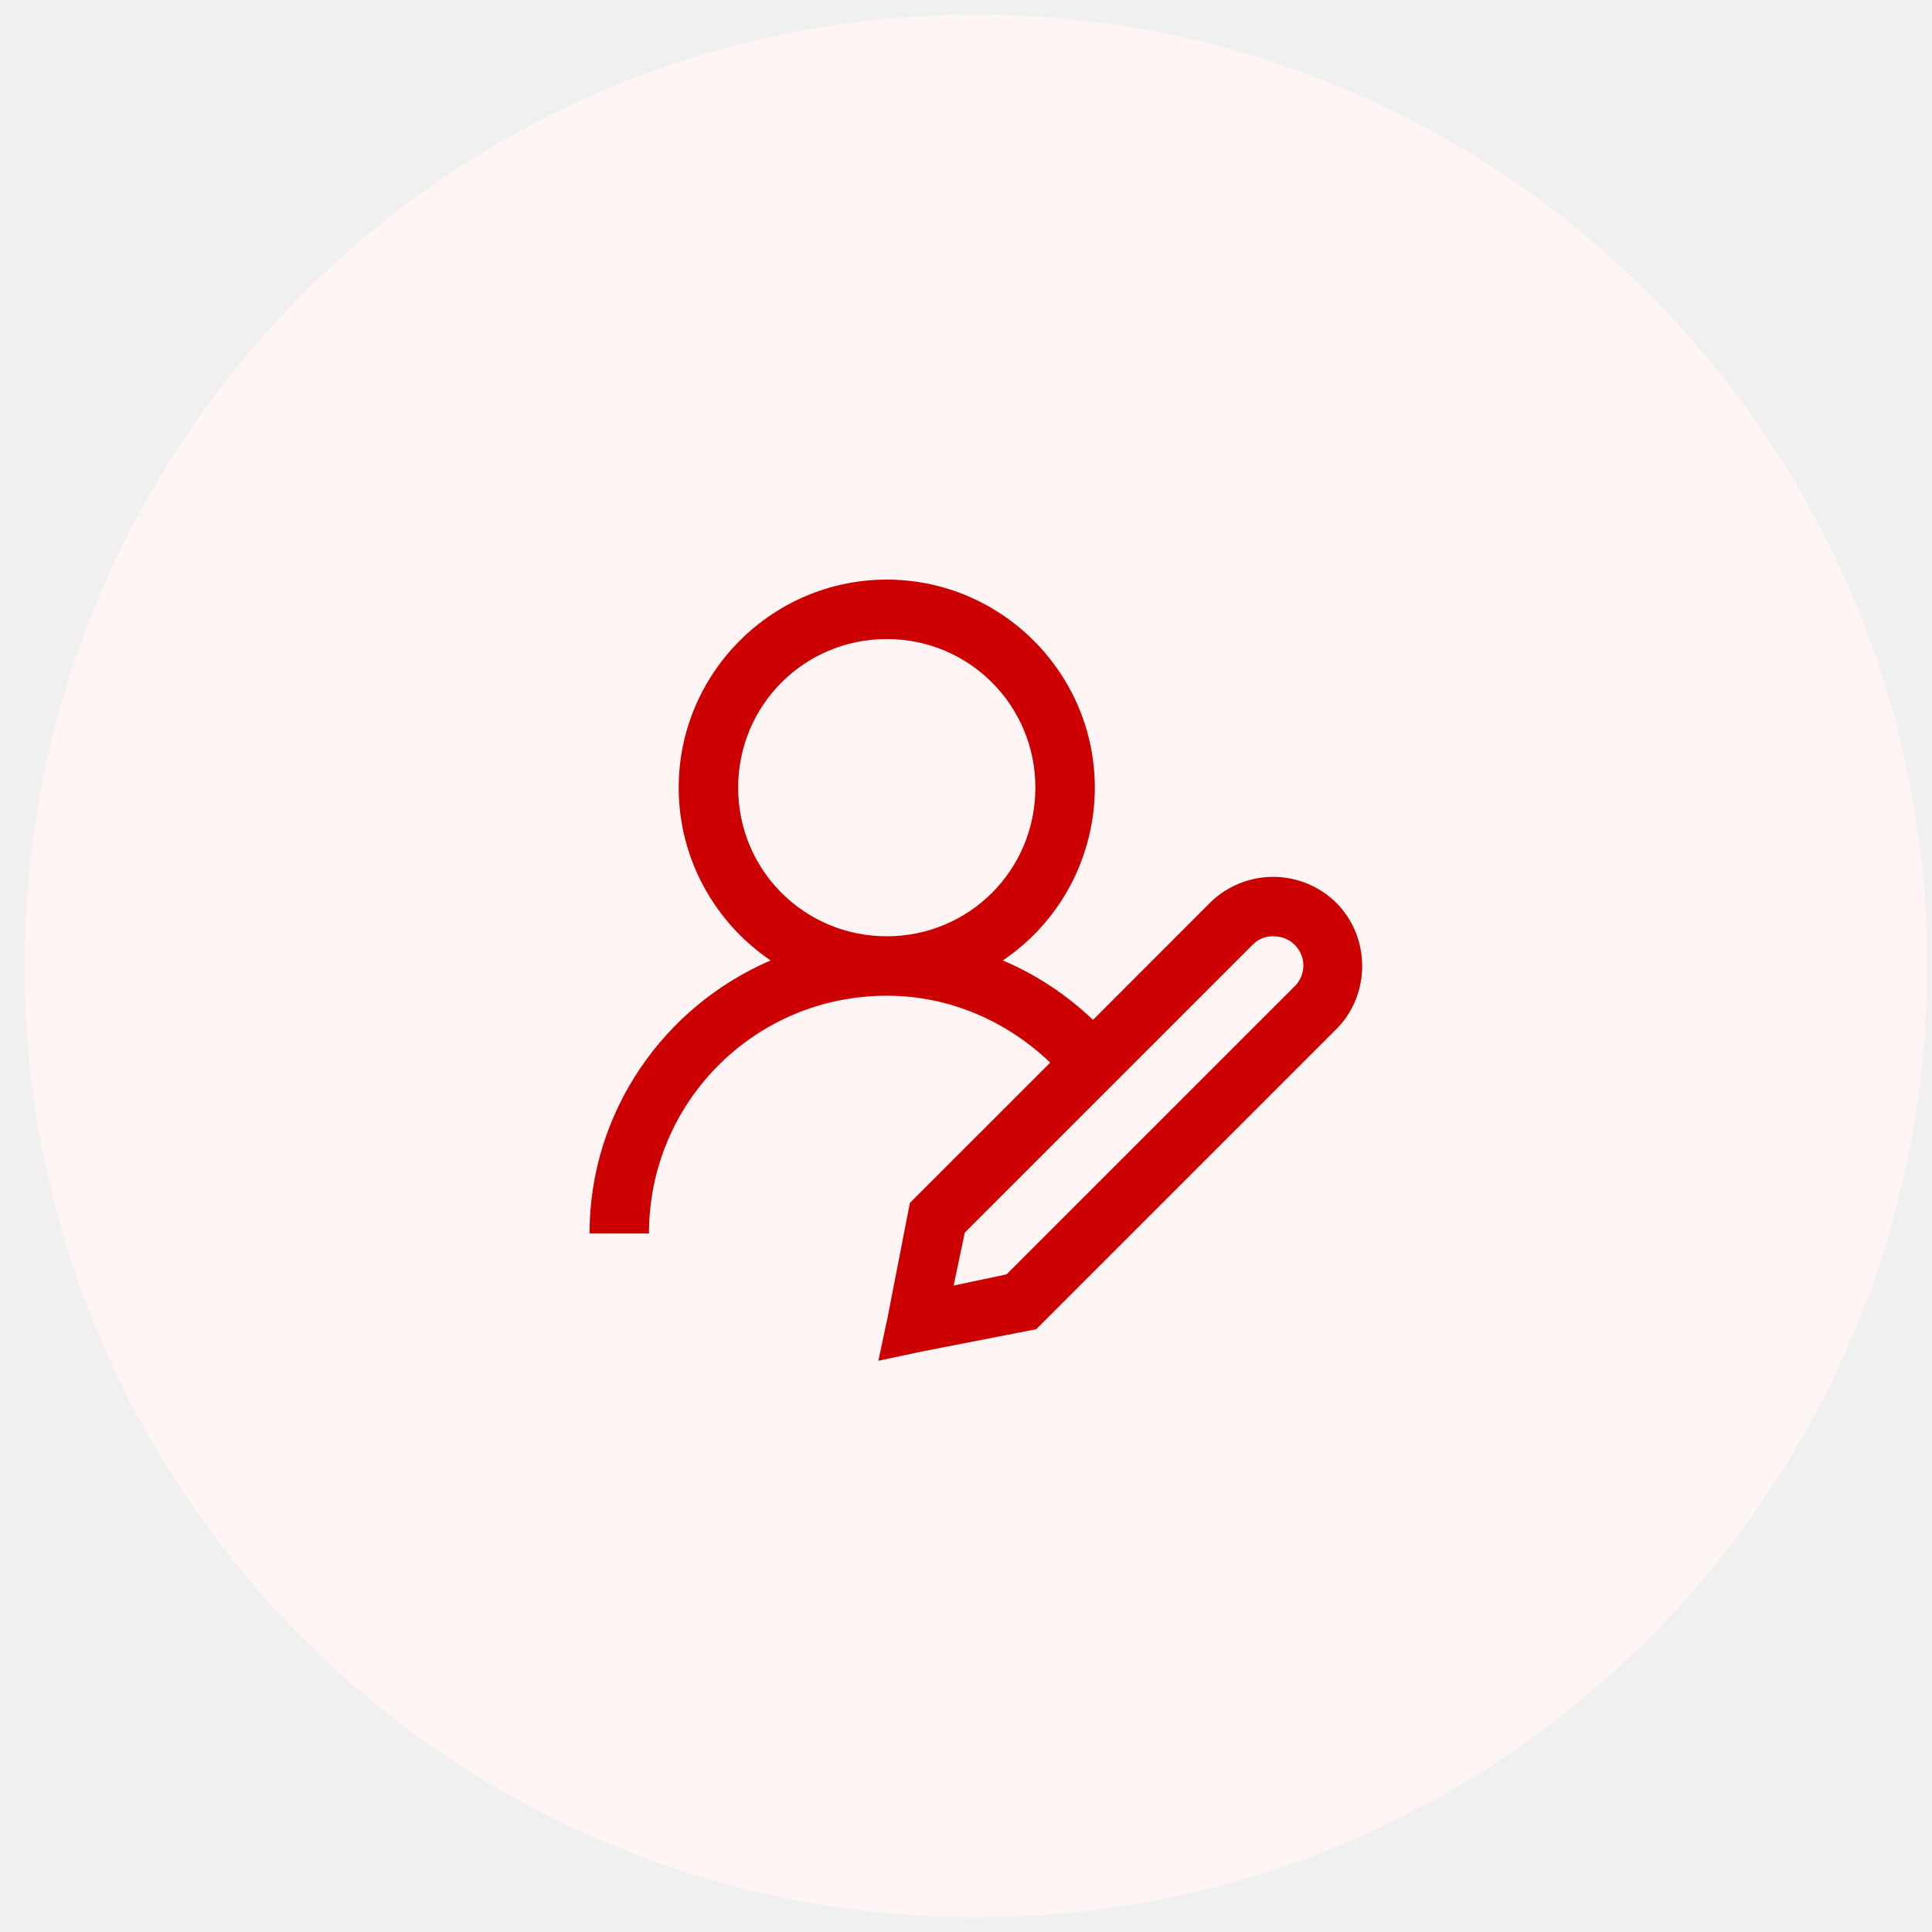
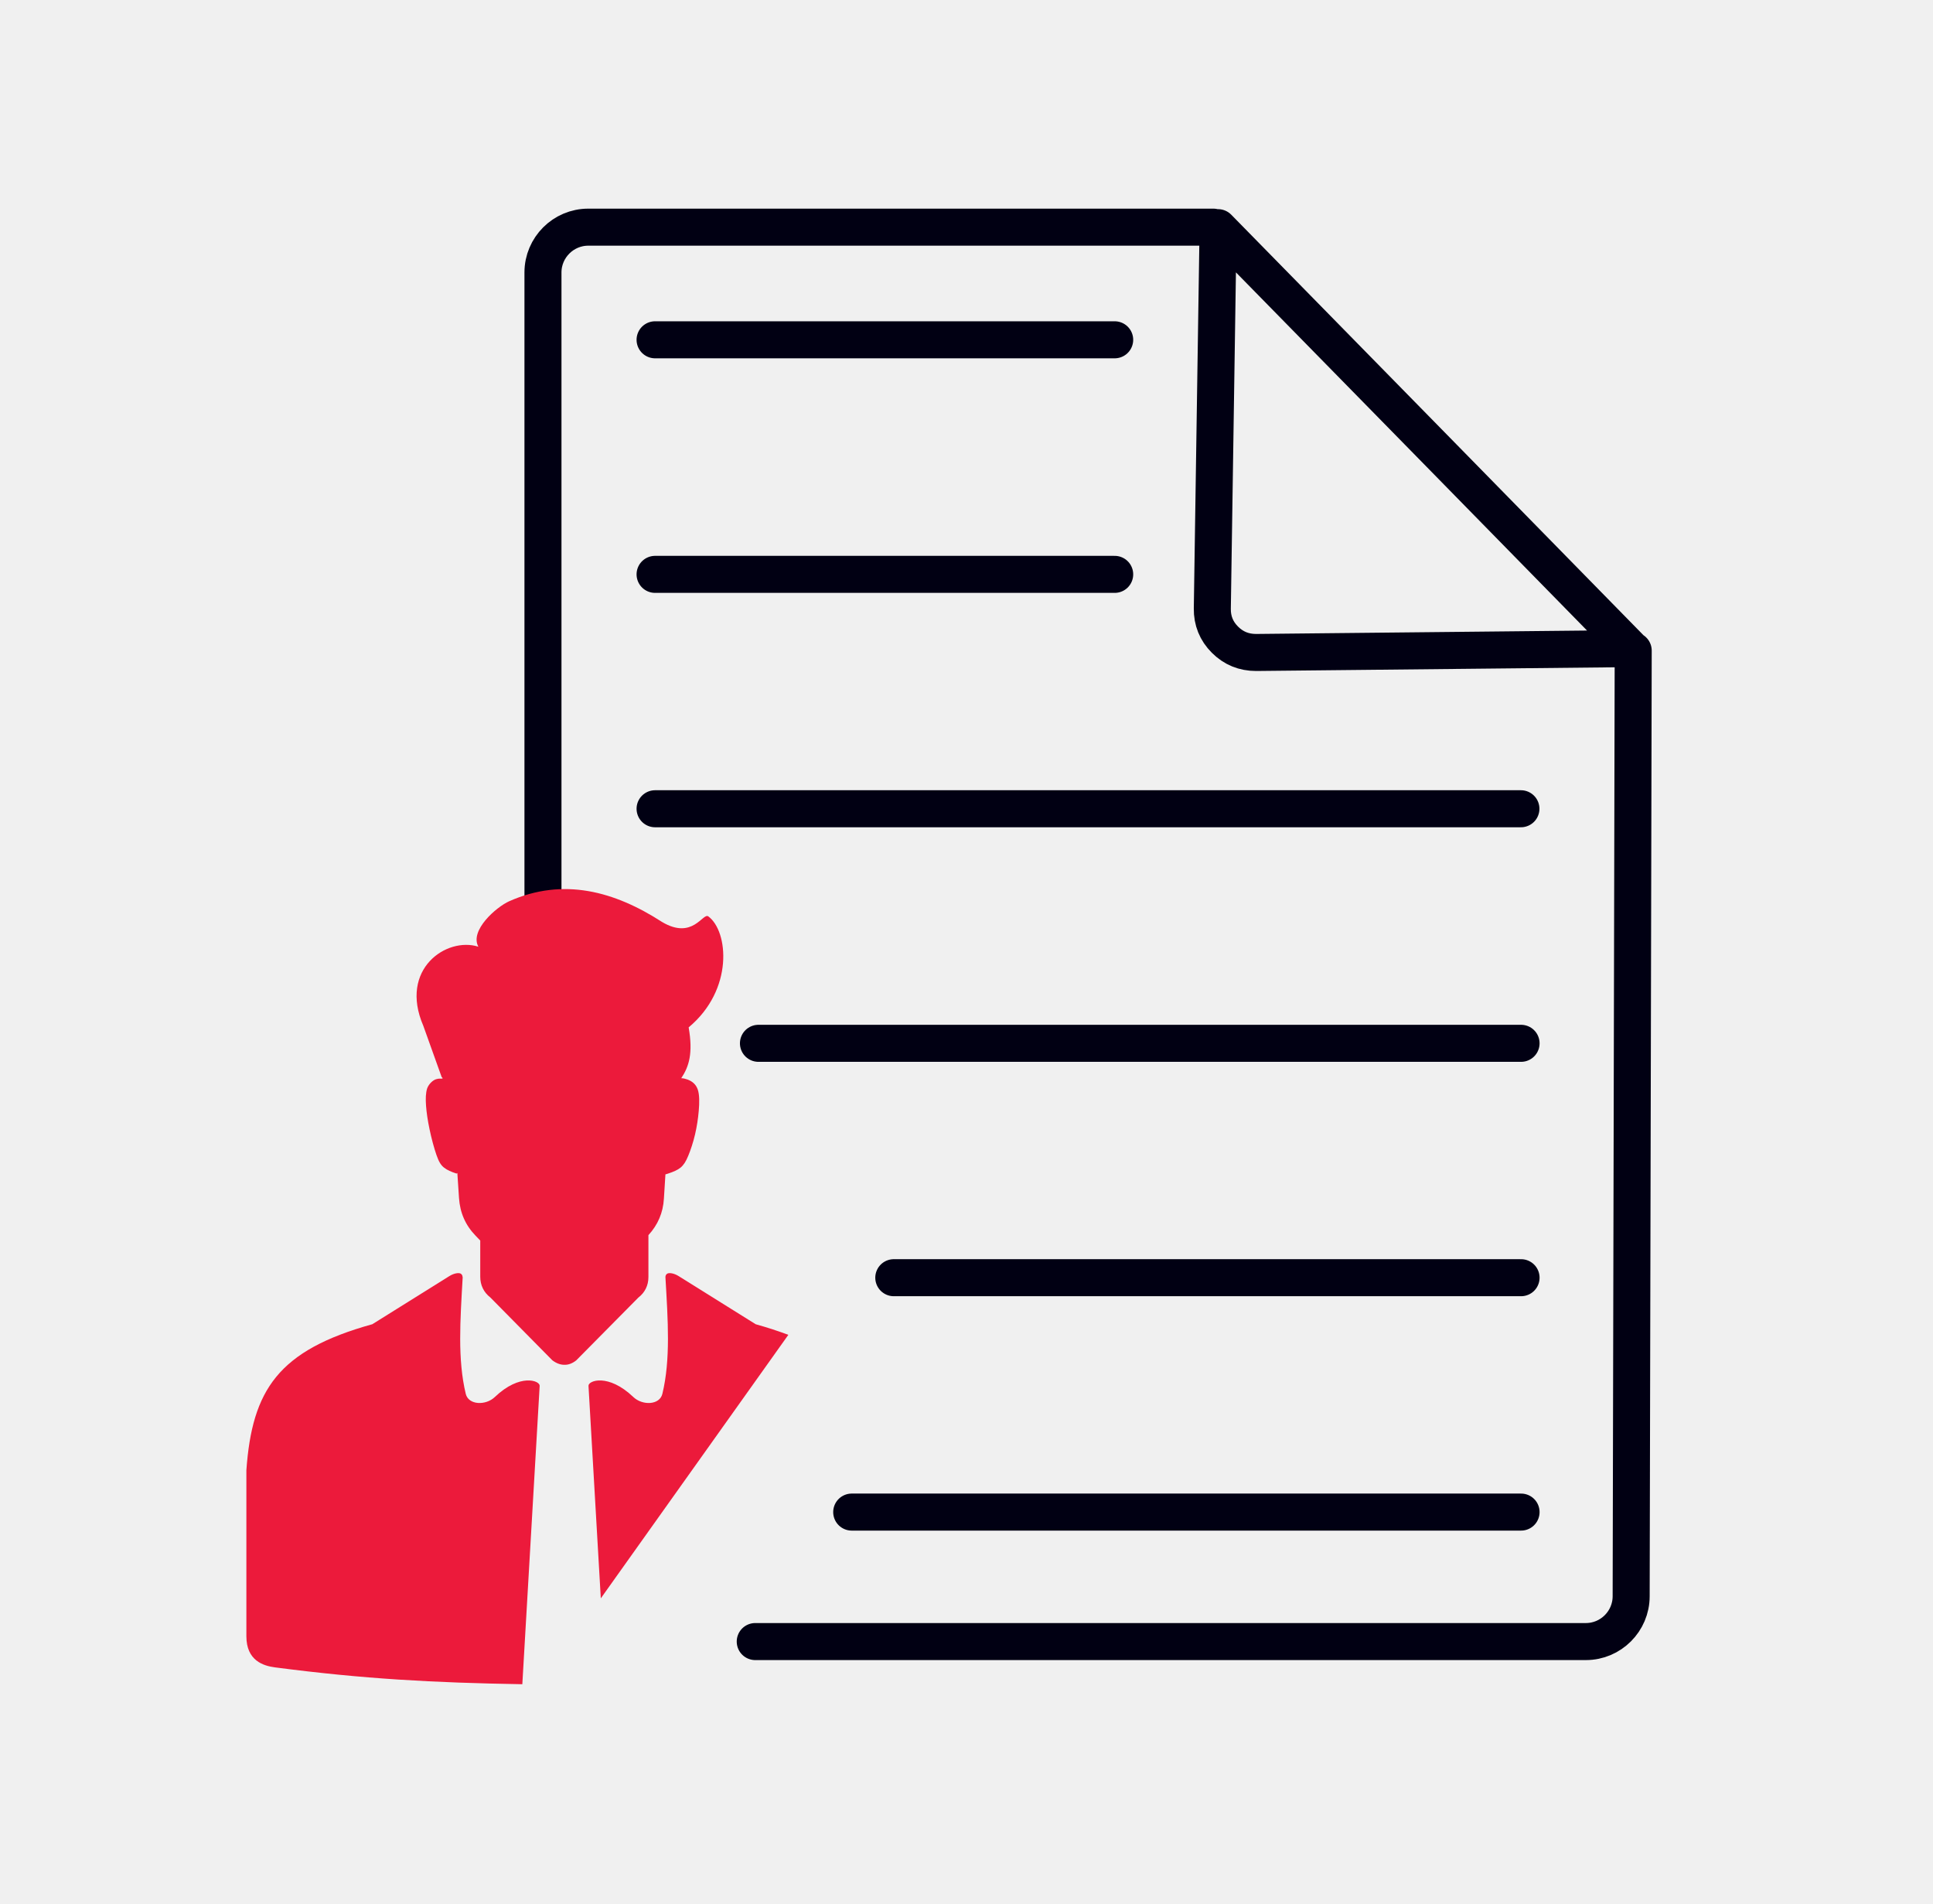
- <svg xmlns="http://www.w3.org/2000/svg" width="65" height="65" viewBox="0 0 65 65" fill="none">
-   <rect x="0.833" y="0.5" width="64" height="64" rx="32" fill="#FFF5F5" />
-   <path d="M29.834 19.5C25.979 19.5 22.834 22.645 22.834 26.5C22.834 28.91 24.064 31.05 25.927 32.313C22.36 33.843 19.834 37.383 19.834 41.5H21.834C21.834 37.07 25.404 33.5 29.834 33.5C31.979 33.5 33.897 34.379 35.334 35.75L30.614 40.469L30.552 40.781L29.864 44.313L29.552 45.781L31.021 45.469L34.551 44.781L34.864 44.719L44.959 34.625C46.118 33.465 46.118 31.535 44.959 30.375C44.398 29.82 43.644 29.506 42.855 29.501C42.067 29.495 41.308 29.797 40.739 30.344L36.772 34.313C35.89 33.469 34.863 32.791 33.739 32.313C34.691 31.671 35.471 30.805 36.01 29.792C36.55 28.778 36.832 27.648 36.834 26.5C36.834 22.645 33.688 19.5 29.834 19.5ZM29.834 21.5C32.606 21.5 34.834 23.727 34.834 26.5C34.834 29.273 32.606 31.5 29.834 31.5C27.061 31.5 24.834 29.273 24.834 26.5C24.834 23.727 27.061 21.5 29.834 21.5ZM42.834 31.5C43.087 31.5 43.353 31.582 43.553 31.781C43.647 31.872 43.722 31.981 43.773 32.102C43.825 32.223 43.851 32.353 43.851 32.484C43.851 32.615 43.825 32.745 43.773 32.866C43.722 32.987 43.647 33.096 43.553 33.187L33.864 42.875L32.084 43.25L32.459 41.469L42.147 31.781C42.236 31.689 42.343 31.617 42.461 31.569C42.579 31.521 42.706 31.497 42.834 31.5Z" fill="#CC0000" />
+ <svg xmlns="http://www.w3.org/2000/svg" width="65" height="64" viewBox="0 0 65 64" fill="none">
+   <g clip-path="url(#clip0_224_8352)">
+     <path d="M54.919 21.874L54.85 53.666C54.85 54.504 54.166 55.189 53.328 55.189H25.396M18.258 32.37V9.16C18.258 8.322 18.943 7.637 19.781 7.637H40.8M22.028 11.424H37.483M28.64 50.836H51.148M30.055 42.956H51.148M25.504 35.076H51.148M22.028 27.19H51.143M22.028 19.31H37.483M40.766 20.459L40.958 7.795V7.654L48.414 15.256L54.834 21.806L42.238 21.936C41.83 21.936 41.479 21.795 41.191 21.506C40.902 21.218 40.76 20.866 40.766 20.459Z" stroke="#010013" stroke-width="1.245" stroke-linecap="round" stroke-linejoin="round" />
+     <path d="M20.203 53.736L19.789 46.592C19.778 46.416 20.451 46.162 21.295 46.966C21.601 47.26 22.184 47.243 22.274 46.858C22.552 45.703 22.461 44.401 22.376 42.935C22.376 42.884 22.399 42.839 22.444 42.816C22.506 42.788 22.654 42.799 22.818 42.901L25.411 44.52C25.812 44.633 26.175 44.752 26.509 44.877" fill="#EC1A3B" />
+     <path d="M15.356 39.453H15.345C15.175 39.397 15.039 39.34 14.931 39.255C14.824 39.17 14.756 39.057 14.677 38.831C14.598 38.604 14.507 38.27 14.445 37.97C14.382 37.67 14.343 37.404 14.326 37.172C14.309 36.94 14.315 36.742 14.365 36.589C14.422 36.436 14.563 36.312 14.665 36.283C14.767 36.249 14.824 36.272 14.869 36.261C14.915 36.249 14.847 36.221 14.847 36.198L14.235 34.489C13.409 32.575 15.022 31.488 16.086 31.828C15.786 31.279 16.692 30.492 17.122 30.3C18.945 29.49 20.666 29.966 22.262 30.996C23.299 31.613 23.633 30.673 23.819 30.809C24.493 31.307 24.68 33.272 23.157 34.54C23.31 35.412 23.168 35.859 22.908 36.249C22.982 36.249 23.055 36.272 23.123 36.295C23.27 36.351 23.4 36.447 23.463 36.629C23.525 36.81 23.519 37.076 23.497 37.342C23.474 37.608 23.434 37.874 23.372 38.14C23.31 38.406 23.219 38.678 23.14 38.865C23.061 39.057 22.987 39.17 22.885 39.255C22.778 39.34 22.642 39.397 22.472 39.453C22.444 39.465 22.41 39.471 22.376 39.482L22.325 40.297C22.297 40.773 22.121 41.18 21.804 41.525V42.935C21.804 43.218 21.685 43.456 21.464 43.626L19.375 45.737C19.245 45.839 19.109 45.89 18.974 45.884C18.843 45.884 18.707 45.834 18.572 45.732L16.488 43.62C16.267 43.45 16.149 43.207 16.149 42.924V41.707L15.996 41.548C15.65 41.191 15.469 40.773 15.435 40.28L15.379 39.437L15.356 39.453Z" fill="#EC1A3B" />
+     <path d="M15.554 42.935C15.554 42.884 15.531 42.839 15.486 42.816C15.424 42.788 15.277 42.799 15.112 42.901L12.52 44.52C9.355 45.398 8.478 46.728 8.285 49.428V55.01C8.285 55.836 8.863 56.006 9.248 56.057C12.248 56.448 14.563 56.572 17.564 56.623L18.147 46.592C18.158 46.416 17.484 46.162 16.641 46.966C16.335 47.26 15.752 47.243 15.661 46.858C15.384 45.703 15.475 44.401 15.559 42.935H15.554Z" fill="#EC1A3B" />
+   </g>
+   <defs>
+     <clipPath id="clip0_224_8352">
+       <rect width="47.258" height="49.613" fill="white" transform="translate(8.28125 7.01367)" />
+     </clipPath>
+   </defs>
</svg>
